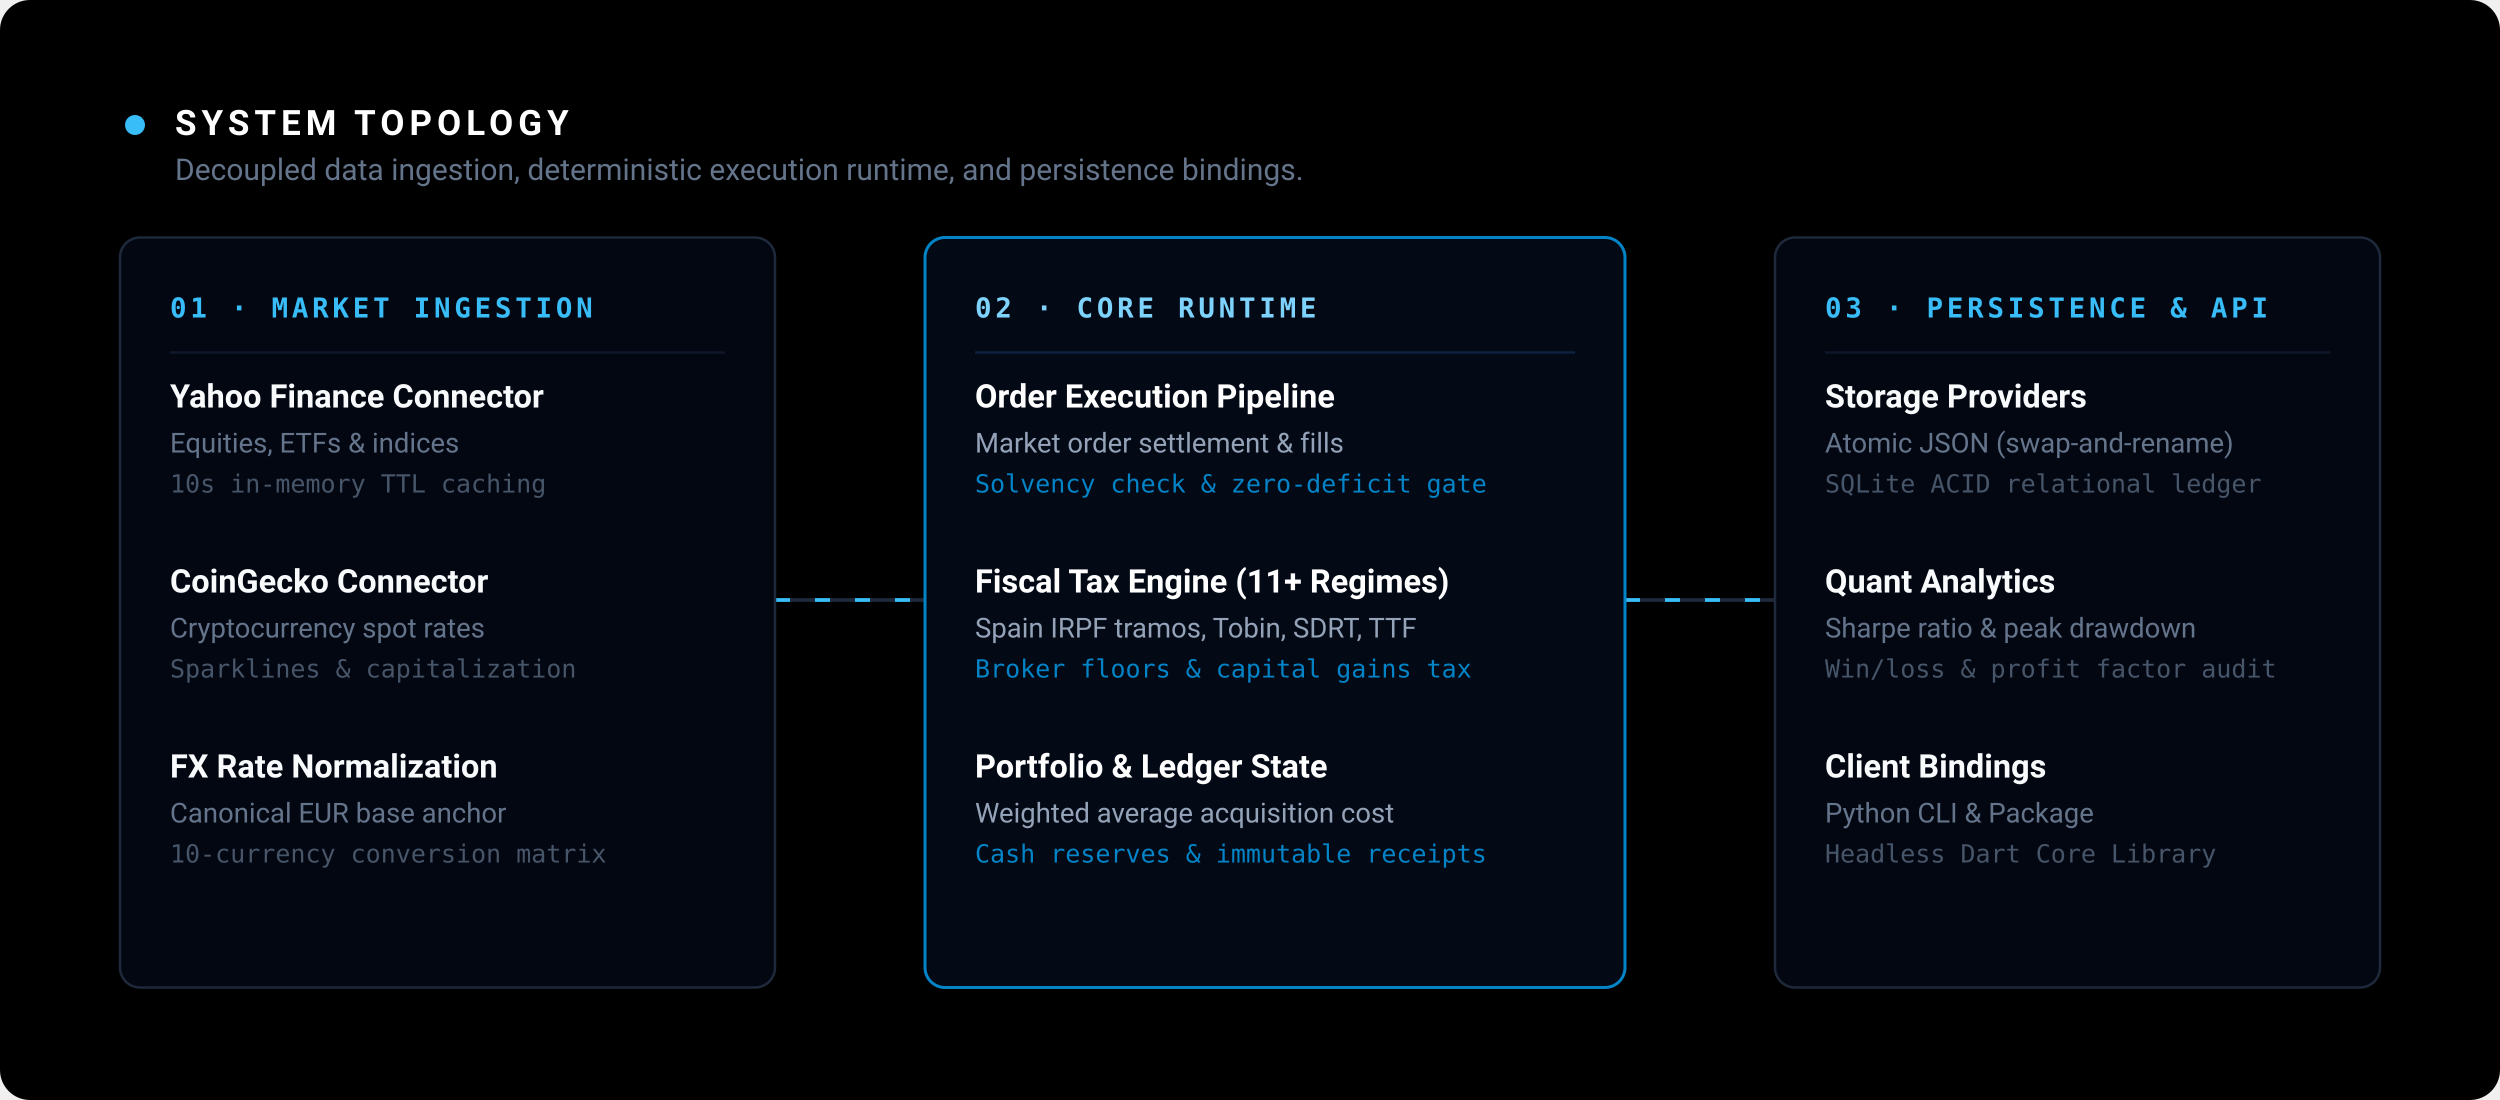
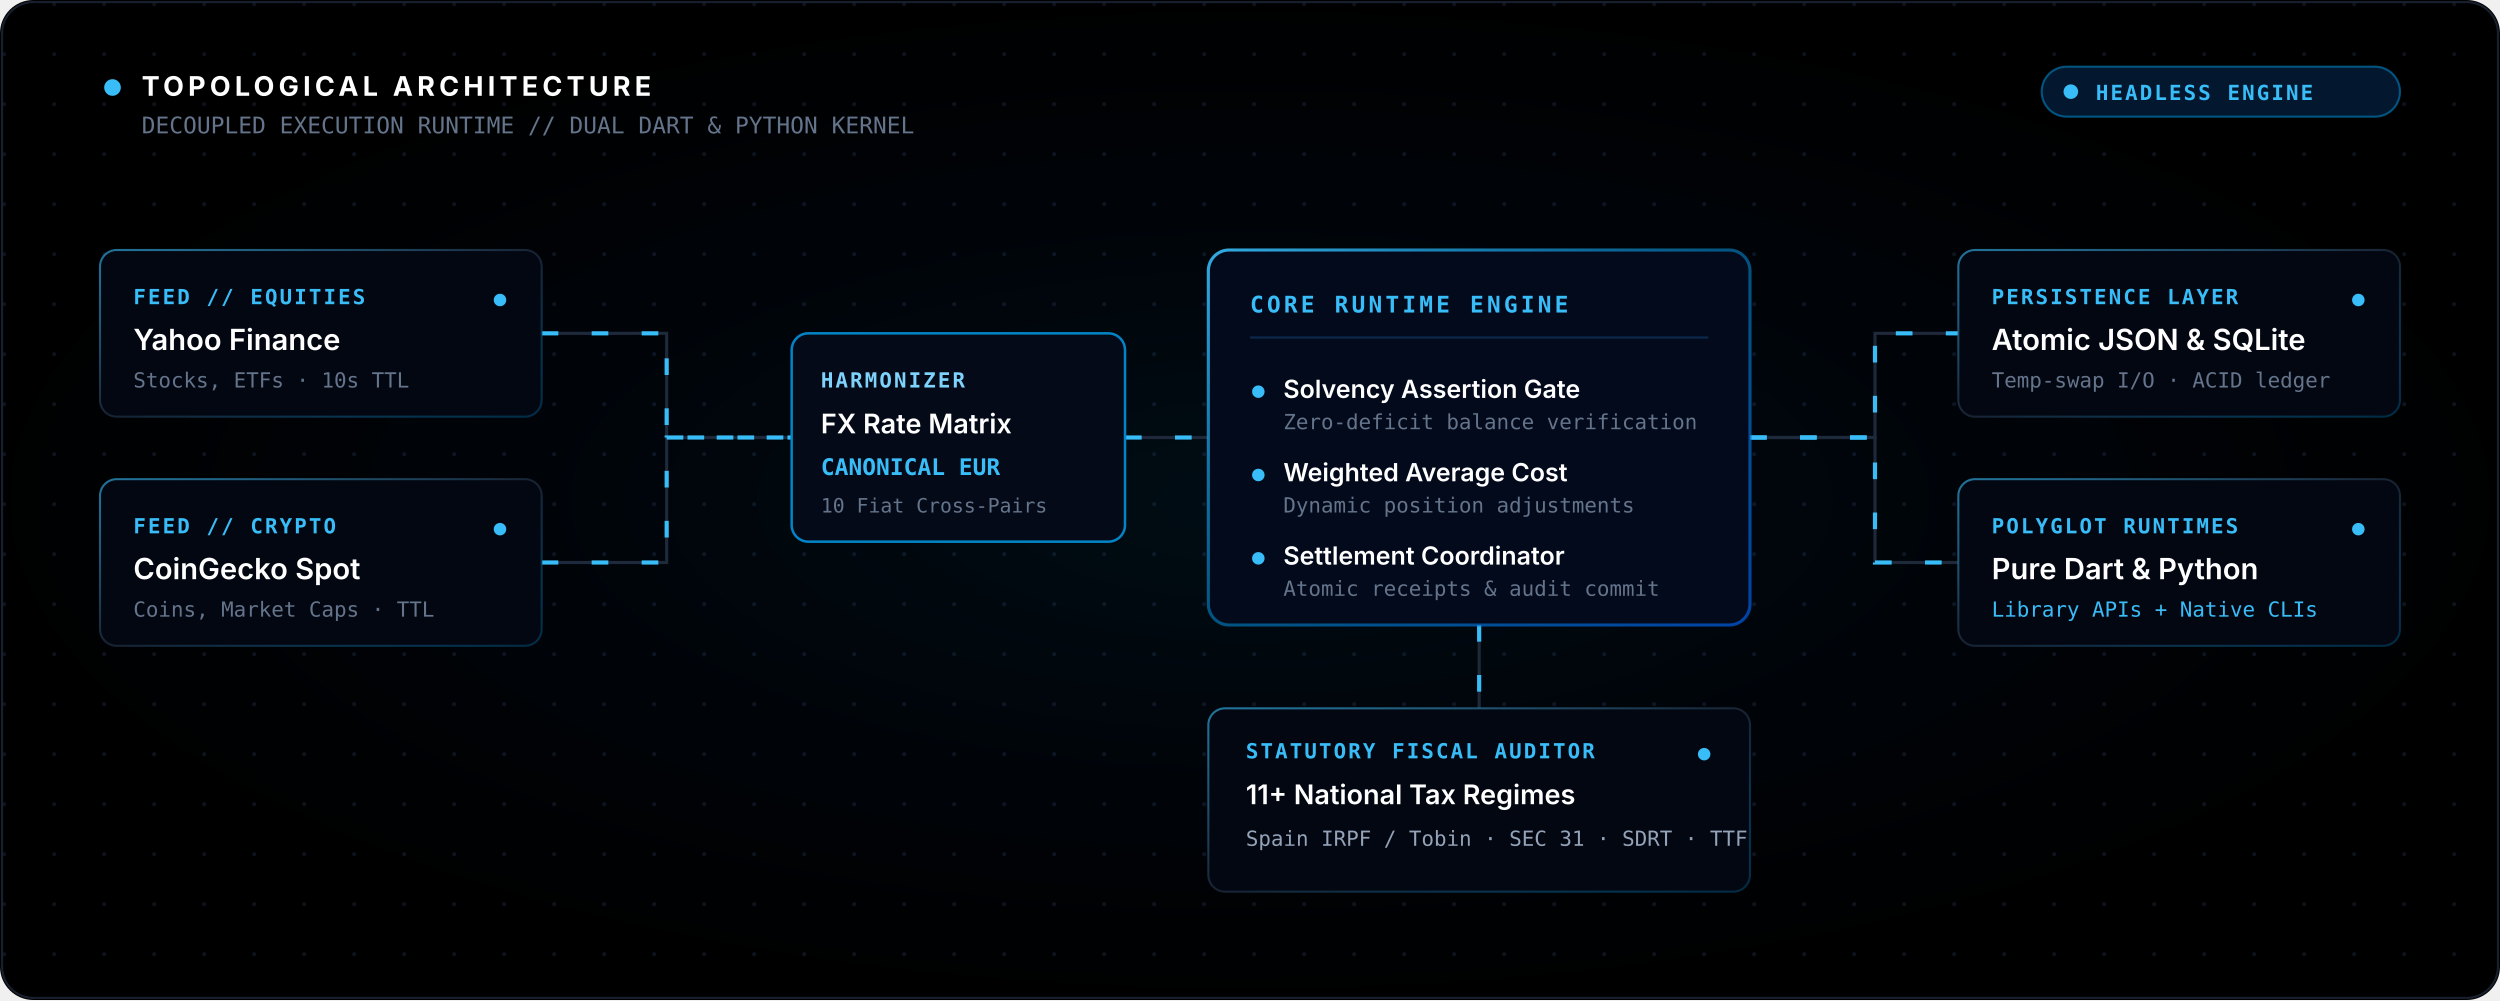
- <svg xmlns="http://www.w3.org/2000/svg" viewBox="0 0 1000 440" width="100%" height="440">
+ <svg xmlns="http://www.w3.org/2000/svg" viewBox="0 0 1200 480" width="100%" height="480">
  <defs>
+     <radialGradient id="archGlow" cx="50%" cy="50%" r="60%">
+       <stop offset="0%" stop-color="#0284c7" stop-opacity="0.10" />
+       <stop offset="60%" stop-color="#0052cc" stop-opacity="0.03" />
+       <stop offset="100%" stop-color="#000000" stop-opacity="0" />
+     </radialGradient>
+     <pattern id="archDots" width="24" height="24" patternUnits="userSpaceOnUse">
+       <circle cx="2" cy="2" r="1" fill="#1e293b" opacity="0.45" />
+     </pattern>
+     <linearGradient id="conduitGrad" x1="0%" y1="0%" x2="100%" y2="0%">
+       <stop offset="0%" stop-color="#0284c7" stop-opacity="0.3" />
+       <stop offset="50%" stop-color="#38bdf8" stop-opacity="0.8" />
+       <stop offset="100%" stop-color="#0284c7" stop-opacity="0.3" />
+     </linearGradient>
+     <linearGradient id="cardStroke" x1="0%" y1="0%" x2="100%" y2="100%">
+       <stop offset="0%" stop-color="#38bdf8" stop-opacity="0.6" />
+       <stop offset="50%" stop-color="#1e293b" stop-opacity="0.8" />
+       <stop offset="100%" stop-color="#0284c7" stop-opacity="0.3" />
+     </linearGradient>
+     <linearGradient id="coreCardStroke" x1="0%" y1="0%" x2="100%" y2="100%">
+       <stop offset="0%" stop-color="#38bdf8" stop-opacity="0.9" />
+       <stop offset="50%" stop-color="#0284c7" stop-opacity="0.6" />
+       <stop offset="100%" stop-color="#0052cc" stop-opacity="0.8" />
+     </linearGradient>
    <style>
-       @keyframes signalTravel {
-         0% { stroke-dashoffset: 48; }
+       @keyframes packetMove1 {
+         0% { stroke-dashoffset: 160; }
        100% { stroke-dashoffset: 0; }
      }
-       .connector-pulse {
-         stroke-dasharray: 6 10;
-         animation: signalTravel 1.6s linear infinite;
+       @keyframes beaconBlink {
+         0%, 100% { opacity: 0.3; }
+         50% { opacity: 1; }
+       }
+       .conduit-flow {
+         stroke-dasharray: 8 16;
+         animation: packetMove1 2s linear infinite;
+       }
+       .beacon-active {
+         animation: beaconBlink 2.5s ease-in-out infinite;
      }
    </style>
  </defs>
-   <rect width="1000" height="440" fill="#000000" rx="12" />
-   <g transform="translate(48, 44)">
-     <circle cx="6" cy="6" r="4" fill="#38bdf8" />
-     <text x="22" y="10" fill="#ffffff" font-family="-apple-system, BlinkMacSystemFont, 'Segoe UI', Roboto, sans-serif" font-size="14" font-weight="700" letter-spacing="2">SYSTEM TOPOLOGY</text>
-     <text x="22" y="28" fill="#64748b" font-family="-apple-system, BlinkMacSystemFont, 'Segoe UI', Roboto, sans-serif" font-size="12" font-weight="400">Decoupled data ingestion, deterministic execution runtime, and persistence bindings.</text>
+   <rect width="1200" height="480" fill="#000000" rx="16" />
+   <rect width="1200" height="480" fill="url(#archDots)" rx="16" />
+   <rect width="1200" height="480" fill="url(#archGlow)" rx="16" />
+   <rect width="1198" height="478" x="1" y="1" fill="none" stroke="#1e293b" stroke-width="1" rx="15" stroke-opacity="0.8" />
+   <g transform="translate(48, 36)">
+     <circle cx="6" cy="6" r="4" fill="#38bdf8" class="beacon-active" />
+     <text x="20" y="10" fill="#ffffff" font-family="-apple-system, BlinkMacSystemFont, 'Inter', 'Segoe UI', sans-serif" font-size="13" font-weight="700" letter-spacing="2">TOPOLOGICAL ARCHITECTURE</text>
+     <text x="20" y="28" fill="#64748b" font-family="'JetBrains Mono', monospace" font-size="11">DECOUPLED EXECUTION RUNTIME // DUAL DART &amp; PYTHON KERNEL</text>
  </g>
-   <g transform="translate(0, 240)">
-     <line x1="310" y1="0" x2="370" y2="0" stroke="#1e293b" stroke-width="1.5" />
-     <line x1="310" y1="0" x2="370" y2="0" stroke="#38bdf8" stroke-width="1.5" class="connector-pulse" />
-     <line x1="650" y1="0" x2="710" y2="0" stroke="#1e293b" stroke-width="1.5" />
-     <line x1="650" y1="0" x2="710" y2="0" stroke="#38bdf8" stroke-width="1.5" class="connector-pulse" />
+   <g transform="translate(980, 36)">
+     <rect x="0" y="-4" width="172" height="24" rx="12" fill="#03182e" stroke="#0284c7" stroke-width="1" stroke-opacity="0.6" />
+     <circle cx="14" cy="8" r="3.5" fill="#38bdf8" class="beacon-active" />
+     <text x="26" y="12" fill="#38bdf8" font-family="'JetBrains Mono', monospace" font-size="10" font-weight="600" letter-spacing="1">HEADLESS ENGINE</text>
  </g>
-   <g transform="translate(48, 95)">
-     <rect x="0" y="0" width="262" height="300" rx="8" fill="#030712" stroke="#1e293b" stroke-width="1" />
-     <text x="20" y="32" fill="#38bdf8" font-family="monospace" font-size="11" font-weight="700" letter-spacing="1.5">01 · MARKET INGESTION</text>
-     <line x1="20" y1="46" x2="242" y2="46" stroke="#0f172a" stroke-width="1" />
-     <g transform="translate(20, 68)">
-       <text x="0" y="0" fill="#f8fafc" font-family="-apple-system, BlinkMacSystemFont, 'Segoe UI', Roboto, sans-serif" font-size="13" font-weight="600">Yahoo Finance Connector</text>
-       <text x="0" y="18" fill="#64748b" font-family="-apple-system, BlinkMacSystemFont, 'Segoe UI', Roboto, sans-serif" font-size="11">Equities, ETFs &amp; indices</text>
-       <text x="0" y="34" fill="#475569" font-family="monospace" font-size="10">10s in-memory TTL caching</text>
+   <g stroke="#1e293b" stroke-width="1.5" fill="none">
+     <path d="M 260 160 H 320 V 210 H 380" />
+     <path d="M 260 270 H 320 V 210 H 380" />
+     <path d="M 540 210 H 580" />
+     <path d="M 710 300 V 340" />
+     <path d="M 840 210 H 900 V 160 H 940" />
+     <path d="M 840 210 H 900 V 270 H 940" />
+   </g>
+   <g stroke="#38bdf8" stroke-width="2" fill="none" class="conduit-flow">
+     <path d="M 260 160 H 320 V 210 H 380" />
+     <path d="M 260 270 H 320 V 210 H 380" />
+     <path d="M 540 210 H 580" />
+     <path d="M 710 300 V 340" />
+     <path d="M 840 210 H 900 V 160 H 940" />
+     <path d="M 840 210 H 900 V 270 H 940" />
+   </g>
+   <g transform="translate(48, 120)">
+     <rect width="212" height="80" rx="8" fill="#030712" stroke="url(#cardStroke)" stroke-width="1" />
+     <text x="16" y="26" fill="#38bdf8" font-family="'JetBrains Mono', monospace" font-size="10" font-weight="700" letter-spacing="1">FEED // EQUITIES</text>
+     <text x="16" y="48" fill="#ffffff" font-family="-apple-system, BlinkMacSystemFont, 'Inter', sans-serif" font-size="14" font-weight="600">Yahoo Finance</text>
+     <text x="16" y="66" fill="#64748b" font-family="'JetBrains Mono', monospace" font-size="10">Stocks, ETFs · 10s TTL</text>
+     <circle cx="192" cy="24" r="3" fill="#38bdf8" />
+   </g>
+   <g transform="translate(48, 230)">
+     <rect width="212" height="80" rx="8" fill="#030712" stroke="url(#cardStroke)" stroke-width="1" />
+     <text x="16" y="26" fill="#38bdf8" font-family="'JetBrains Mono', monospace" font-size="10" font-weight="700" letter-spacing="1">FEED // CRYPTO</text>
+     <text x="16" y="48" fill="#ffffff" font-family="-apple-system, BlinkMacSystemFont, 'Inter', sans-serif" font-size="14" font-weight="600">CoinGecko Spot</text>
+     <text x="16" y="66" fill="#64748b" font-family="'JetBrains Mono', monospace" font-size="10">Coins, Market Caps · TTL</text>
+     <circle cx="192" cy="24" r="3" fill="#38bdf8" />
+   </g>
+   <g transform="translate(380, 160)">
+     <rect width="160" height="100" rx="8" fill="#040a17" stroke="#0284c7" stroke-width="1.2" />
+     <text x="14" y="26" fill="#7dd3fc" font-family="'JetBrains Mono', monospace" font-size="10" font-weight="700" letter-spacing="1">HARMONIZER</text>
+     <text x="14" y="48" fill="#ffffff" font-family="-apple-system, BlinkMacSystemFont, 'Inter', sans-serif" font-size="13" font-weight="600">FX Rate Matrix</text>
+     <text x="14" y="68" fill="#38bdf8" font-family="'JetBrains Mono', monospace" font-size="11" font-weight="700">CANONICAL EUR</text>
+     <text x="14" y="86" fill="#64748b" font-family="'JetBrains Mono', monospace" font-size="9.5">10 Fiat Cross-Pairs</text>
+   </g>
+   <g transform="translate(580, 120)">
+     <rect width="260" height="180" rx="10" fill="#030a1c" stroke="url(#coreCardStroke)" stroke-width="1.5" />
+     <text x="20" y="30" fill="#38bdf8" font-family="'JetBrains Mono', monospace" font-size="11" font-weight="700" letter-spacing="1.5">CORE RUNTIME ENGINE</text>
+     <line x1="20" y1="42" x2="240" y2="42" stroke="#0c284d" stroke-width="1" />
+     <g transform="translate(20, 64)">
+       <circle cx="4" cy="4" r="3" fill="#38bdf8" />
+       <text x="16" y="7" fill="#ffffff" font-family="-apple-system, BlinkMacSystemFont, 'Inter', sans-serif" font-size="12" font-weight="600">Solvency Assertion Gate</text>
+       <text x="16" y="22" fill="#64748b" font-family="'JetBrains Mono', monospace" font-size="10">Zero-deficit balance verification</text>
    </g>
-     <g transform="translate(20, 142)">
-       <text x="0" y="0" fill="#f8fafc" font-family="-apple-system, BlinkMacSystemFont, 'Segoe UI', Roboto, sans-serif" font-size="13" font-weight="600">CoinGecko Connector</text>
-       <text x="0" y="18" fill="#64748b" font-family="-apple-system, BlinkMacSystemFont, 'Segoe UI', Roboto, sans-serif" font-size="11">Cryptocurrency spot rates</text>
-       <text x="0" y="34" fill="#475569" font-family="monospace" font-size="10">Sparklines &amp; capitalization</text>
+     <g transform="translate(20, 104)">
+       <circle cx="4" cy="4" r="3" fill="#38bdf8" />
+       <text x="16" y="7" fill="#ffffff" font-family="-apple-system, BlinkMacSystemFont, 'Inter', sans-serif" font-size="12" font-weight="600">Weighted Average Cost</text>
+       <text x="16" y="22" fill="#64748b" font-family="'JetBrains Mono', monospace" font-size="10">Dynamic position adjustments</text>
    </g>
-     <g transform="translate(20, 216)">
-       <text x="0" y="0" fill="#f8fafc" font-family="-apple-system, BlinkMacSystemFont, 'Segoe UI', Roboto, sans-serif" font-size="13" font-weight="600">FX Rate Normalization</text>
-       <text x="0" y="18" fill="#64748b" font-family="-apple-system, BlinkMacSystemFont, 'Segoe UI', Roboto, sans-serif" font-size="11">Canonical EUR base anchor</text>
-       <text x="0" y="34" fill="#475569" font-family="monospace" font-size="10">10-currency conversion matrix</text>
+     <g transform="translate(20, 144)">
+       <circle cx="4" cy="4" r="3" fill="#38bdf8" />
+       <text x="16" y="7" fill="#ffffff" font-family="-apple-system, BlinkMacSystemFont, 'Inter', sans-serif" font-size="12" font-weight="600">Settlement Coordinator</text>
+       <text x="16" y="22" fill="#64748b" font-family="'JetBrains Mono', monospace" font-size="10">Atomic receipts &amp; audit commit</text>
    </g>
  </g>
-   <g transform="translate(370, 95)">
-     <rect x="0" y="0" width="280" height="300" rx="8" fill="#040916" stroke="#0284c7" stroke-width="1.2" />
-     <text x="20" y="32" fill="#7dd3fc" font-family="monospace" font-size="11" font-weight="700" letter-spacing="1.5">02 · CORE RUNTIME</text>
-     <line x1="20" y1="46" x2="260" y2="46" stroke="#0c2340" stroke-width="1" />
-     <g transform="translate(20, 68)">
-       <text x="0" y="0" fill="#ffffff" font-family="-apple-system, BlinkMacSystemFont, 'Segoe UI', Roboto, sans-serif" font-size="13" font-weight="600">Order Execution Pipeline</text>
-       <text x="0" y="18" fill="#94a3b8" font-family="-apple-system, BlinkMacSystemFont, 'Segoe UI', Roboto, sans-serif" font-size="11">Market order settlement &amp; fills</text>
-       <text x="0" y="34" fill="#0284c7" font-family="monospace" font-size="10">Solvency check &amp; zero-deficit gate</text>
-     </g>
-     <g transform="translate(20, 142)">
-       <text x="0" y="0" fill="#ffffff" font-family="-apple-system, BlinkMacSystemFont, 'Segoe UI', Roboto, sans-serif" font-size="13" font-weight="600">Fiscal Tax Engine (11+ Regimes)</text>
-       <text x="0" y="18" fill="#94a3b8" font-family="-apple-system, BlinkMacSystemFont, 'Segoe UI', Roboto, sans-serif" font-size="11">Spain IRPF tramos, Tobin, SDRT, TTF</text>
-       <text x="0" y="34" fill="#0284c7" font-family="monospace" font-size="10">Broker floors &amp; capital gains tax</text>
-     </g>
-     <g transform="translate(20, 216)">
-       <text x="0" y="0" fill="#ffffff" font-family="-apple-system, BlinkMacSystemFont, 'Segoe UI', Roboto, sans-serif" font-size="13" font-weight="600">Portfolio &amp; Ledger State</text>
-       <text x="0" y="18" fill="#94a3b8" font-family="-apple-system, BlinkMacSystemFont, 'Segoe UI', Roboto, sans-serif" font-size="11">Weighted average acquisition cost</text>
-       <text x="0" y="34" fill="#0284c7" font-family="monospace" font-size="10">Cash reserves &amp; immutable receipts</text>
-     </g>
+   <g transform="translate(580, 340)">
+     <rect width="260" height="88" rx="8" fill="#030712" stroke="url(#cardStroke)" stroke-width="1" />
+     <text x="18" y="24" fill="#38bdf8" font-family="'JetBrains Mono', monospace" font-size="10" font-weight="700" letter-spacing="1">STATUTORY FISCAL AUDITOR</text>
+     <text x="18" y="46" fill="#ffffff" font-family="-apple-system, BlinkMacSystemFont, 'Inter', sans-serif" font-size="13" font-weight="600">11+ National Tax Regimes</text>
+     <text x="18" y="66" fill="#94a3b8" font-family="'JetBrains Mono', monospace" font-size="10">Spain IRPF / Tobin · SEC 31 · SDRT · TTF</text>
+     <circle cx="238" cy="22" r="3" fill="#38bdf8" />
  </g>
-   <g transform="translate(710, 95)">
-     <rect x="0" y="0" width="242" height="300" rx="8" fill="#030712" stroke="#1e293b" stroke-width="1" />
-     <text x="20" y="32" fill="#38bdf8" font-family="monospace" font-size="11" font-weight="700" letter-spacing="1.5">03 · PERSISTENCE &amp; API</text>
-     <line x1="20" y1="46" x2="222" y2="46" stroke="#0f172a" stroke-width="1" />
-     <g transform="translate(20, 68)">
-       <text x="0" y="0" fill="#f8fafc" font-family="-apple-system, BlinkMacSystemFont, 'Segoe UI', Roboto, sans-serif" font-size="13" font-weight="600">Storage Providers</text>
-       <text x="0" y="18" fill="#64748b" font-family="-apple-system, BlinkMacSystemFont, 'Segoe UI', Roboto, sans-serif" font-size="11">Atomic JSON (swap-and-rename)</text>
-       <text x="0" y="34" fill="#475569" font-family="monospace" font-size="10">SQLite ACID relational ledger</text>
-     </g>
-     <g transform="translate(20, 142)">
-       <text x="0" y="0" fill="#f8fafc" font-family="-apple-system, BlinkMacSystemFont, 'Segoe UI', Roboto, sans-serif" font-size="13" font-weight="600">Quant Analytics</text>
-       <text x="0" y="18" fill="#64748b" font-family="-apple-system, BlinkMacSystemFont, 'Segoe UI', Roboto, sans-serif" font-size="11">Sharpe ratio &amp; peak drawdown</text>
-       <text x="0" y="34" fill="#475569" font-family="monospace" font-size="10">Win/loss &amp; profit factor audit</text>
-     </g>
-     <g transform="translate(20, 216)">
-       <text x="0" y="0" fill="#f8fafc" font-family="-apple-system, BlinkMacSystemFont, 'Segoe UI', Roboto, sans-serif" font-size="13" font-weight="600">Client Bindings</text>
-       <text x="0" y="18" fill="#64748b" font-family="-apple-system, BlinkMacSystemFont, 'Segoe UI', Roboto, sans-serif" font-size="11">Python CLI &amp; Package</text>
-       <text x="0" y="34" fill="#475569" font-family="monospace" font-size="10">Headless Dart Core Library</text>
-     </g>
+   <g transform="translate(940, 120)">
+     <rect width="212" height="80" rx="8" fill="#030712" stroke="url(#cardStroke)" stroke-width="1" />
+     <text x="16" y="26" fill="#38bdf8" font-family="'JetBrains Mono', monospace" font-size="10" font-weight="700" letter-spacing="1">PERSISTENCE LAYER</text>
+     <text x="16" y="48" fill="#ffffff" font-family="-apple-system, BlinkMacSystemFont, 'Inter', sans-serif" font-size="14" font-weight="600">Atomic JSON &amp; SQLite</text>
+     <text x="16" y="66" fill="#64748b" font-family="'JetBrains Mono', monospace" font-size="10">Temp-swap I/O · ACID ledger</text>
+     <circle cx="192" cy="24" r="3" fill="#38bdf8" />
+   </g>
+   <g transform="translate(940, 230)">
+     <rect width="212" height="80" rx="8" fill="#030712" stroke="url(#cardStroke)" stroke-width="1" />
+     <text x="16" y="26" fill="#38bdf8" font-family="'JetBrains Mono', monospace" font-size="10" font-weight="700" letter-spacing="1">POLYGLOT RUNTIMES</text>
+     <text x="16" y="48" fill="#ffffff" font-family="-apple-system, BlinkMacSystemFont, 'Inter', sans-serif" font-size="14" font-weight="600">Pure Dart &amp; Python</text>
+     <text x="16" y="66" fill="#38bdf8" font-family="'JetBrains Mono', monospace" font-size="10">Library APIs + Native CLIs</text>
+     <circle cx="192" cy="24" r="3" fill="#38bdf8" />
  </g>
</svg>
